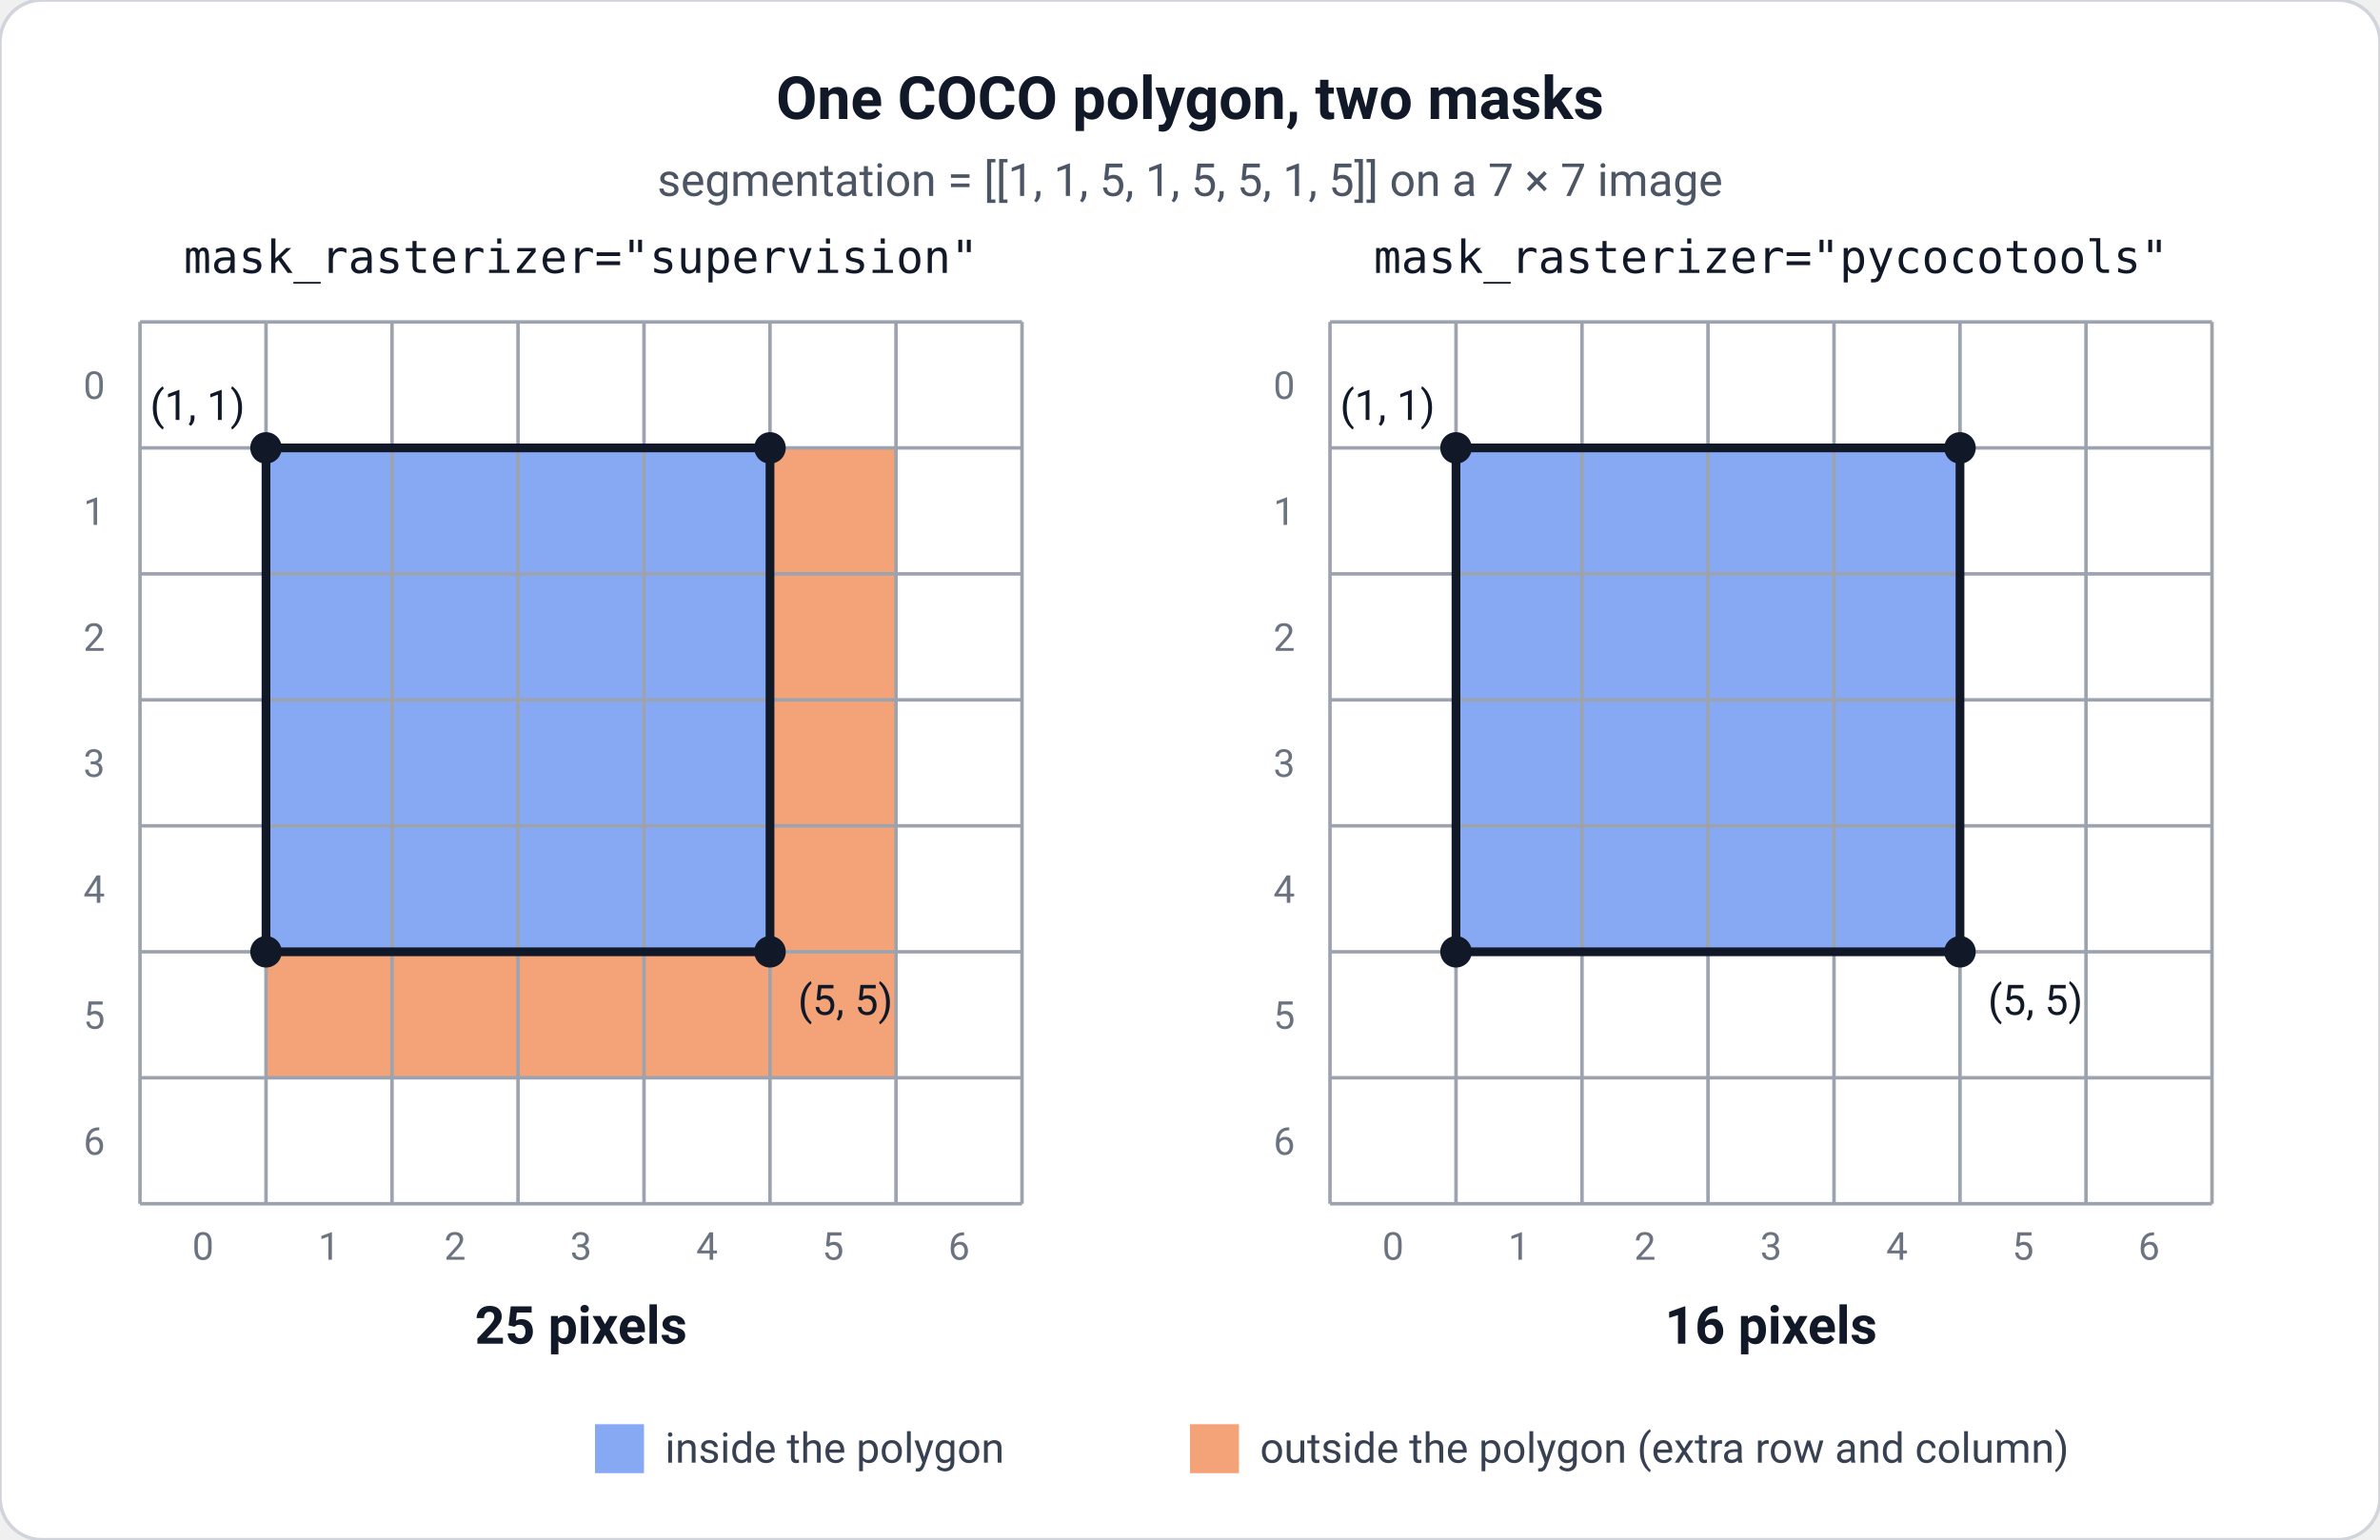
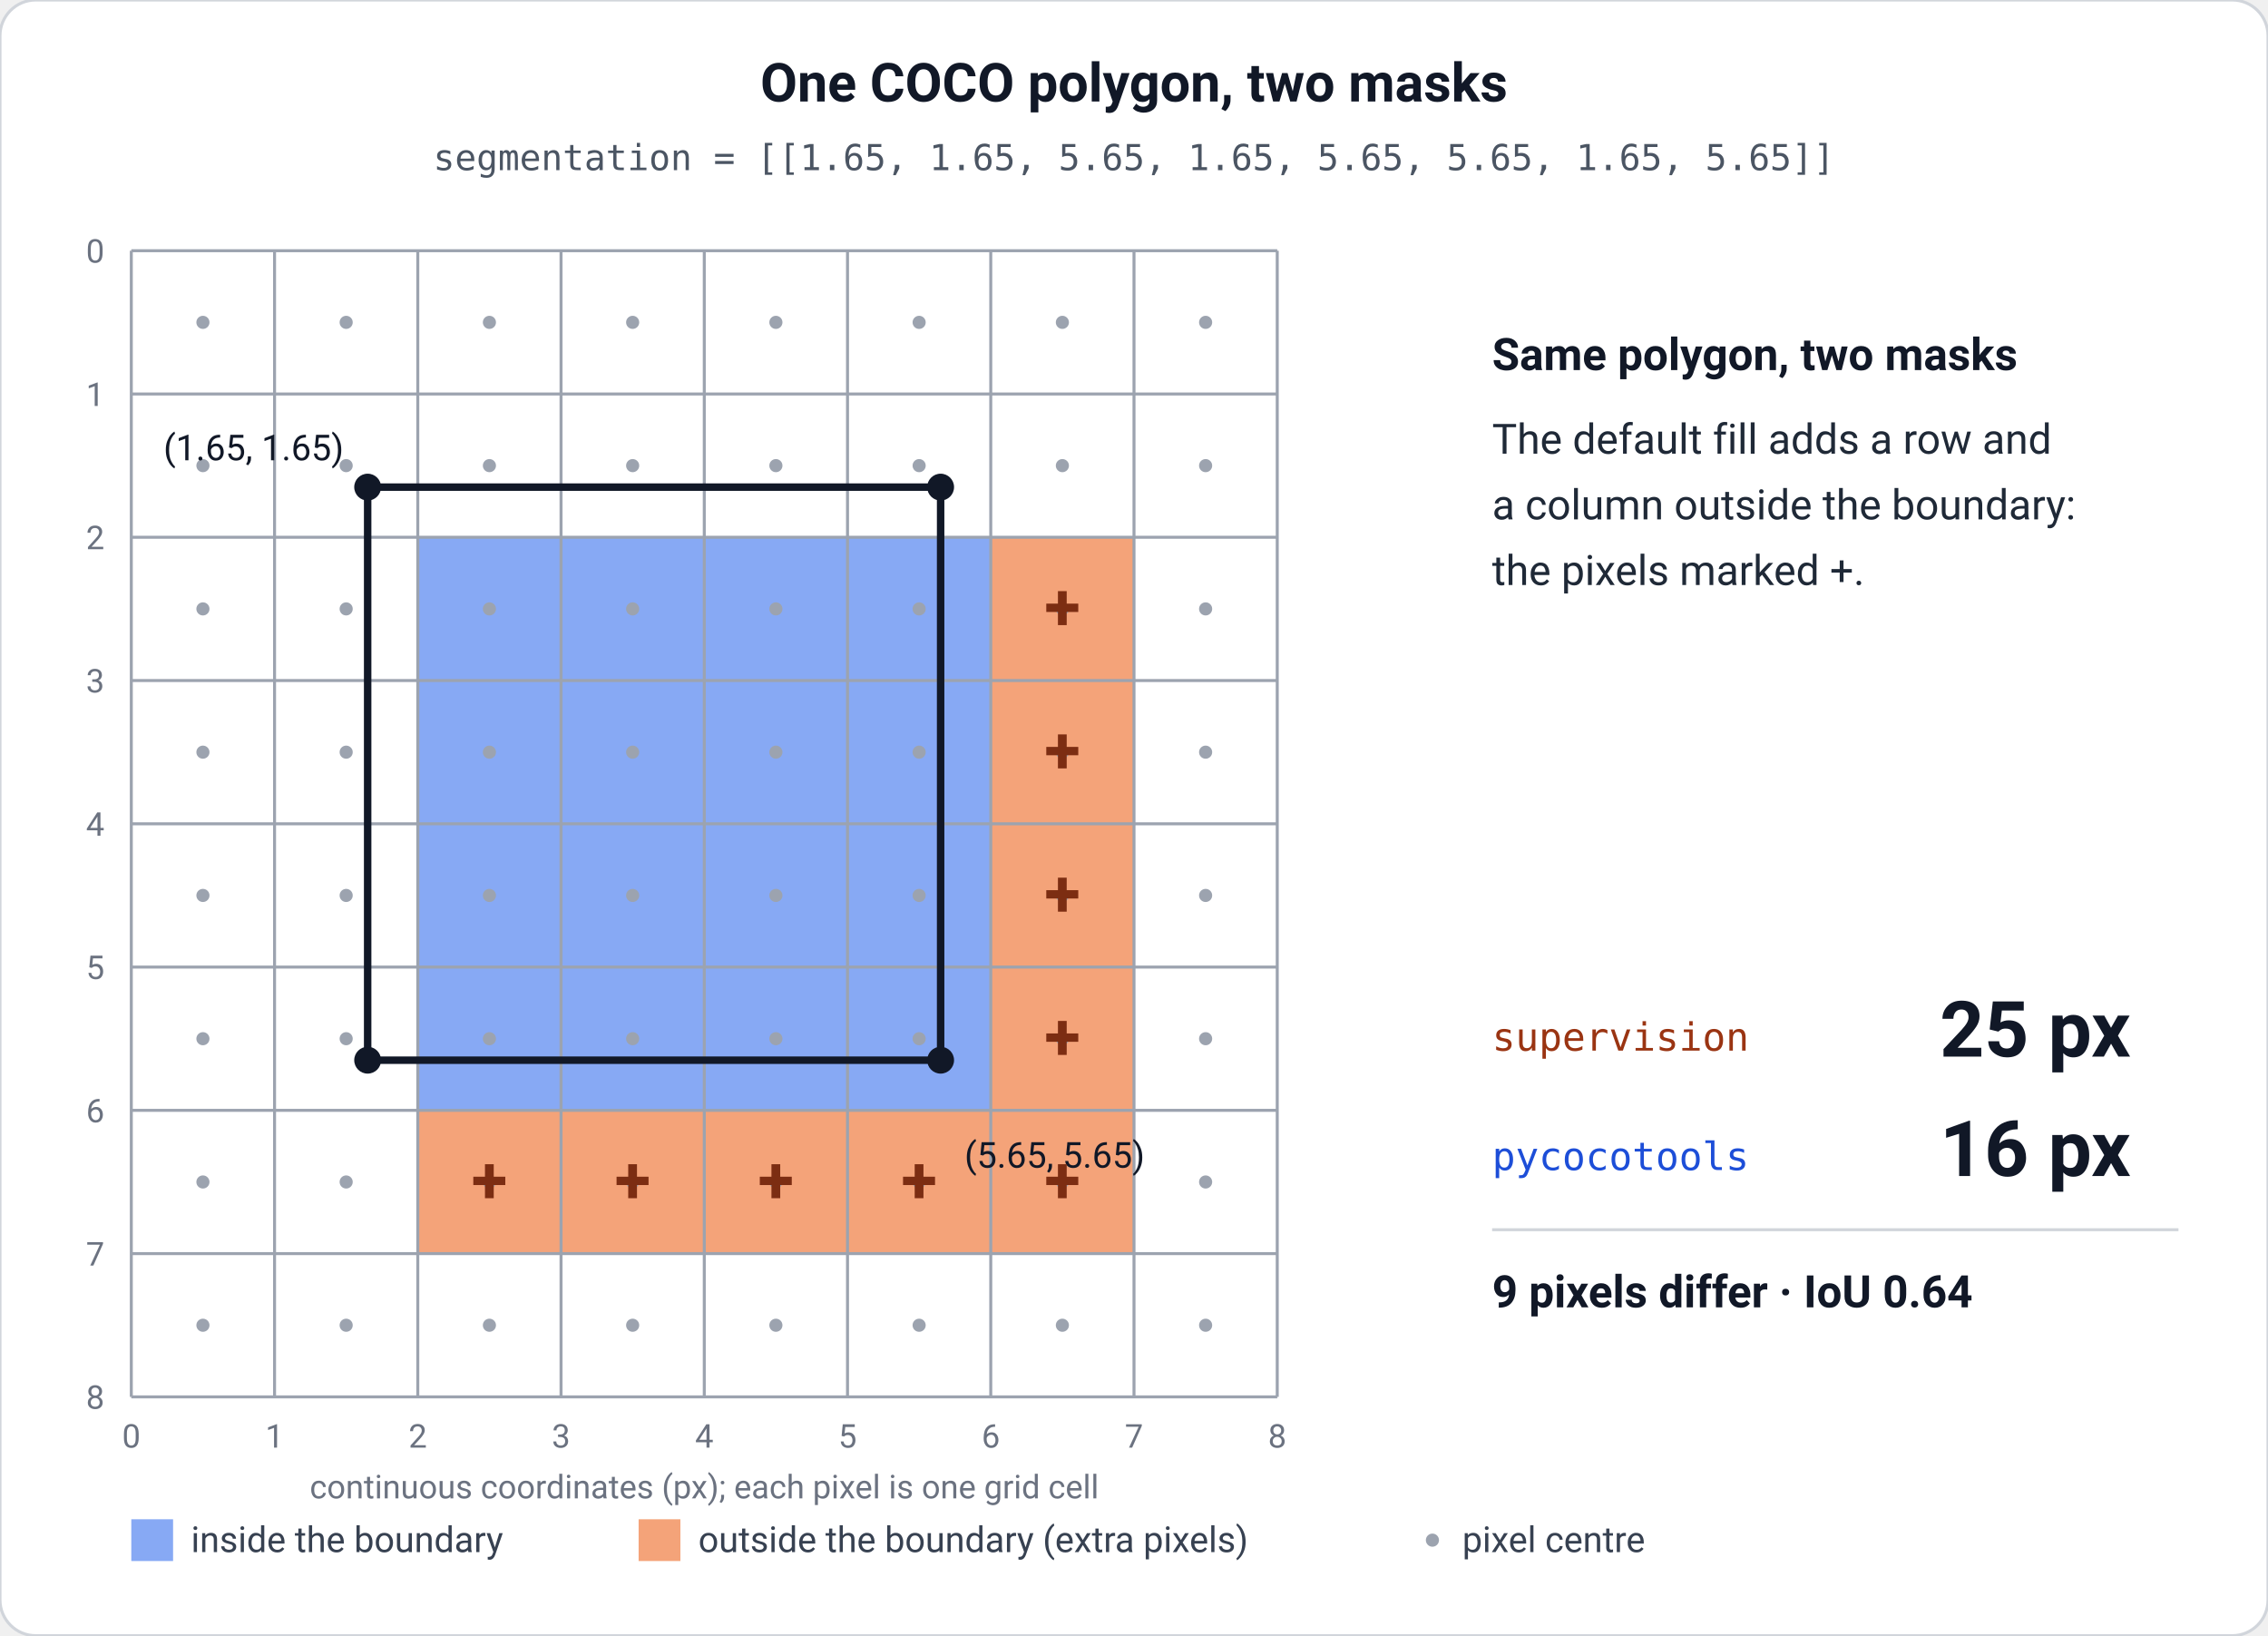
- <svg xmlns="http://www.w3.org/2000/svg" viewBox="0 0 680 440" width="680" height="440" role="img" aria-labelledby="t d" font-family="system-ui, -apple-system, Segoe UI, Roboto, sans-serif">
-   <rect width="680" height="440" rx="12" fill="#ffffff" stroke="#d1d5db" />
-   <text x="340" y="34" text-anchor="middle" font-size="17" font-weight="600" fill="#111827">One COCO polygon, two masks</text>
-   <text x="340" y="56" text-anchor="middle" font-size="13" fill="#4b5563">segmentation = [[1, 1, 5, 1, 5, 5, 1, 5]] on a 7 × 7 image</text>
-   <g transform="translate(40,92)">
-     <rect x="36" y="36" width="36" height="36" fill="#2563eb" fill-opacity="0.55" />
-     <rect x="72" y="36" width="36" height="36" fill="#2563eb" fill-opacity="0.55" />
-     <rect x="108" y="36" width="36" height="36" fill="#2563eb" fill-opacity="0.55" />
-     <rect x="144" y="36" width="36" height="36" fill="#2563eb" fill-opacity="0.55" />
-     <rect x="180" y="36" width="36" height="36" fill="#ea580c" fill-opacity="0.55" />
-     <rect x="36" y="72" width="36" height="36" fill="#2563eb" fill-opacity="0.55" />
-     <rect x="72" y="72" width="36" height="36" fill="#2563eb" fill-opacity="0.55" />
-     <rect x="108" y="72" width="36" height="36" fill="#2563eb" fill-opacity="0.55" />
-     <rect x="144" y="72" width="36" height="36" fill="#2563eb" fill-opacity="0.55" />
-     <rect x="180" y="72" width="36" height="36" fill="#ea580c" fill-opacity="0.55" />
-     <rect x="36" y="108" width="36" height="36" fill="#2563eb" fill-opacity="0.55" />
-     <rect x="72" y="108" width="36" height="36" fill="#2563eb" fill-opacity="0.55" />
-     <rect x="108" y="108" width="36" height="36" fill="#2563eb" fill-opacity="0.55" />
-     <rect x="144" y="108" width="36" height="36" fill="#2563eb" fill-opacity="0.55" />
-     <rect x="180" y="108" width="36" height="36" fill="#ea580c" fill-opacity="0.55" />
-     <rect x="36" y="144" width="36" height="36" fill="#2563eb" fill-opacity="0.55" />
-     <rect x="72" y="144" width="36" height="36" fill="#2563eb" fill-opacity="0.55" />
-     <rect x="108" y="144" width="36" height="36" fill="#2563eb" fill-opacity="0.55" />
-     <rect x="144" y="144" width="36" height="36" fill="#2563eb" fill-opacity="0.55" />
-     <rect x="180" y="144" width="36" height="36" fill="#ea580c" fill-opacity="0.55" />
-     <rect x="36" y="180" width="36" height="36" fill="#ea580c" fill-opacity="0.55" />
-     <rect x="72" y="180" width="36" height="36" fill="#ea580c" fill-opacity="0.55" />
-     <rect x="108" y="180" width="36" height="36" fill="#ea580c" fill-opacity="0.55" />
-     <rect x="144" y="180" width="36" height="36" fill="#ea580c" fill-opacity="0.55" />
-     <rect x="180" y="180" width="36" height="36" fill="#ea580c" fill-opacity="0.55" />
-     <line x1="0" y1="0" x2="0" y2="252" stroke="#9ca3af" stroke-width="1" />
-     <line x1="0" y1="0" x2="252" y2="0" stroke="#9ca3af" stroke-width="1" />
-     <line x1="36" y1="0" x2="36" y2="252" stroke="#9ca3af" stroke-width="1" />
-     <line x1="0" y1="36" x2="252" y2="36" stroke="#9ca3af" stroke-width="1" />
-     <line x1="72" y1="0" x2="72" y2="252" stroke="#9ca3af" stroke-width="1" />
-     <line x1="0" y1="72" x2="252" y2="72" stroke="#9ca3af" stroke-width="1" />
-     <line x1="108" y1="0" x2="108" y2="252" stroke="#9ca3af" stroke-width="1" />
-     <line x1="0" y1="108" x2="252" y2="108" stroke="#9ca3af" stroke-width="1" />
-     <line x1="144" y1="0" x2="144" y2="252" stroke="#9ca3af" stroke-width="1" />
-     <line x1="0" y1="144" x2="252" y2="144" stroke="#9ca3af" stroke-width="1" />
-     <line x1="180" y1="0" x2="180" y2="252" stroke="#9ca3af" stroke-width="1" />
-     <line x1="0" y1="180" x2="252" y2="180" stroke="#9ca3af" stroke-width="1" />
-     <line x1="216" y1="0" x2="216" y2="252" stroke="#9ca3af" stroke-width="1" />
-     <line x1="0" y1="216" x2="252" y2="216" stroke="#9ca3af" stroke-width="1" />
-     <line x1="252" y1="0" x2="252" y2="252" stroke="#9ca3af" stroke-width="1" />
-     <line x1="0" y1="252" x2="252" y2="252" stroke="#9ca3af" stroke-width="1" />
-     <rect x="36" y="36" width="144" height="144" fill="none" stroke="#111827" stroke-width="2.5" />
-     <circle cx="36" cy="36" r="4.5" fill="#111827" />
-     <circle cx="180" cy="36" r="4.5" fill="#111827" />
-     <circle cx="180" cy="180" r="4.5" fill="#111827" />
-     <circle cx="36" cy="180" r="4.5" fill="#111827" />
-     <text x="30" y="28" text-anchor="end" font-size="12" fill="#111827">(1, 1)</text>
-     <text x="188" y="198" font-size="12" fill="#111827">(5, 5)</text>
-     <text x="18.0" y="268" text-anchor="middle" font-size="11" fill="#6b7280">0</text>
-     <text x="-10" y="22.0" text-anchor="end" font-size="11" fill="#6b7280">0</text>
-     <text x="54.0" y="268" text-anchor="middle" font-size="11" fill="#6b7280">1</text>
-     <text x="-10" y="58.0" text-anchor="end" font-size="11" fill="#6b7280">1</text>
-     <text x="90.0" y="268" text-anchor="middle" font-size="11" fill="#6b7280">2</text>
-     <text x="-10" y="94.0" text-anchor="end" font-size="11" fill="#6b7280">2</text>
-     <text x="126.0" y="268" text-anchor="middle" font-size="11" fill="#6b7280">3</text>
-     <text x="-10" y="130.0" text-anchor="end" font-size="11" fill="#6b7280">3</text>
-     <text x="162.0" y="268" text-anchor="middle" font-size="11" fill="#6b7280">4</text>
-     <text x="-10" y="166.0" text-anchor="end" font-size="11" fill="#6b7280">4</text>
-     <text x="198.0" y="268" text-anchor="middle" font-size="11" fill="#6b7280">5</text>
-     <text x="-10" y="202.0" text-anchor="end" font-size="11" fill="#6b7280">5</text>
-     <text x="234.0" y="268" text-anchor="middle" font-size="11" fill="#6b7280">6</text>
-     <text x="-10" y="238.0" text-anchor="end" font-size="11" fill="#6b7280">6</text>
-     <text x="126.0" y="-14" text-anchor="middle" font-size="13" font-family="ui-monospace, SFMono-Regular, Menlo, monospace" fill="#111827">mask_rasterizer="supervision"</text>
-     <text x="126.0" y="292" text-anchor="middle" font-size="15" font-weight="600" fill="#111827">25 pixels</text>
-   </g>
-   <g transform="translate(380,92)">
-     <rect x="36" y="36" width="36" height="36" fill="#2563eb" fill-opacity="0.55" />
-     <rect x="72" y="36" width="36" height="36" fill="#2563eb" fill-opacity="0.55" />
-     <rect x="108" y="36" width="36" height="36" fill="#2563eb" fill-opacity="0.55" />
-     <rect x="144" y="36" width="36" height="36" fill="#2563eb" fill-opacity="0.55" />
-     <rect x="36" y="72" width="36" height="36" fill="#2563eb" fill-opacity="0.55" />
-     <rect x="72" y="72" width="36" height="36" fill="#2563eb" fill-opacity="0.55" />
-     <rect x="108" y="72" width="36" height="36" fill="#2563eb" fill-opacity="0.55" />
-     <rect x="144" y="72" width="36" height="36" fill="#2563eb" fill-opacity="0.55" />
-     <rect x="36" y="108" width="36" height="36" fill="#2563eb" fill-opacity="0.55" />
-     <rect x="72" y="108" width="36" height="36" fill="#2563eb" fill-opacity="0.55" />
-     <rect x="108" y="108" width="36" height="36" fill="#2563eb" fill-opacity="0.55" />
-     <rect x="144" y="108" width="36" height="36" fill="#2563eb" fill-opacity="0.55" />
-     <rect x="36" y="144" width="36" height="36" fill="#2563eb" fill-opacity="0.55" />
-     <rect x="72" y="144" width="36" height="36" fill="#2563eb" fill-opacity="0.55" />
-     <rect x="108" y="144" width="36" height="36" fill="#2563eb" fill-opacity="0.55" />
-     <rect x="144" y="144" width="36" height="36" fill="#2563eb" fill-opacity="0.55" />
-     <line x1="0" y1="0" x2="0" y2="252" stroke="#9ca3af" stroke-width="1" />
-     <line x1="0" y1="0" x2="252" y2="0" stroke="#9ca3af" stroke-width="1" />
-     <line x1="36" y1="0" x2="36" y2="252" stroke="#9ca3af" stroke-width="1" />
-     <line x1="0" y1="36" x2="252" y2="36" stroke="#9ca3af" stroke-width="1" />
-     <line x1="72" y1="0" x2="72" y2="252" stroke="#9ca3af" stroke-width="1" />
-     <line x1="0" y1="72" x2="252" y2="72" stroke="#9ca3af" stroke-width="1" />
-     <line x1="108" y1="0" x2="108" y2="252" stroke="#9ca3af" stroke-width="1" />
-     <line x1="0" y1="108" x2="252" y2="108" stroke="#9ca3af" stroke-width="1" />
-     <line x1="144" y1="0" x2="144" y2="252" stroke="#9ca3af" stroke-width="1" />
-     <line x1="0" y1="144" x2="252" y2="144" stroke="#9ca3af" stroke-width="1" />
-     <line x1="180" y1="0" x2="180" y2="252" stroke="#9ca3af" stroke-width="1" />
-     <line x1="0" y1="180" x2="252" y2="180" stroke="#9ca3af" stroke-width="1" />
-     <line x1="216" y1="0" x2="216" y2="252" stroke="#9ca3af" stroke-width="1" />
-     <line x1="0" y1="216" x2="252" y2="216" stroke="#9ca3af" stroke-width="1" />
-     <line x1="252" y1="0" x2="252" y2="252" stroke="#9ca3af" stroke-width="1" />
-     <line x1="0" y1="252" x2="252" y2="252" stroke="#9ca3af" stroke-width="1" />
-     <rect x="36" y="36" width="144" height="144" fill="none" stroke="#111827" stroke-width="2.5" />
-     <circle cx="36" cy="36" r="4.5" fill="#111827" />
-     <circle cx="180" cy="36" r="4.5" fill="#111827" />
-     <circle cx="180" cy="180" r="4.5" fill="#111827" />
-     <circle cx="36" cy="180" r="4.5" fill="#111827" />
-     <text x="30" y="28" text-anchor="end" font-size="12" fill="#111827">(1, 1)</text>
-     <text x="188" y="198" font-size="12" fill="#111827">(5, 5)</text>
-     <text x="18.0" y="268" text-anchor="middle" font-size="11" fill="#6b7280">0</text>
-     <text x="-10" y="22.0" text-anchor="end" font-size="11" fill="#6b7280">0</text>
-     <text x="54.0" y="268" text-anchor="middle" font-size="11" fill="#6b7280">1</text>
-     <text x="-10" y="58.0" text-anchor="end" font-size="11" fill="#6b7280">1</text>
-     <text x="90.0" y="268" text-anchor="middle" font-size="11" fill="#6b7280">2</text>
-     <text x="-10" y="94.0" text-anchor="end" font-size="11" fill="#6b7280">2</text>
-     <text x="126.0" y="268" text-anchor="middle" font-size="11" fill="#6b7280">3</text>
-     <text x="-10" y="130.0" text-anchor="end" font-size="11" fill="#6b7280">3</text>
-     <text x="162.0" y="268" text-anchor="middle" font-size="11" fill="#6b7280">4</text>
-     <text x="-10" y="166.0" text-anchor="end" font-size="11" fill="#6b7280">4</text>
-     <text x="198.0" y="268" text-anchor="middle" font-size="11" fill="#6b7280">5</text>
-     <text x="-10" y="202.0" text-anchor="end" font-size="11" fill="#6b7280">5</text>
-     <text x="234.0" y="268" text-anchor="middle" font-size="11" fill="#6b7280">6</text>
-     <text x="-10" y="238.0" text-anchor="end" font-size="11" fill="#6b7280">6</text>
-     <text x="126.0" y="-14" text-anchor="middle" font-size="13" font-family="ui-monospace, SFMono-Regular, Menlo, monospace" fill="#111827">mask_rasterizer="pycocotools"</text>
-     <text x="126.0" y="292" text-anchor="middle" font-size="15" font-weight="600" fill="#111827">16 pixels</text>
-   </g>
-   <rect x="170" y="407" width="14" height="14" fill="#2563eb" fill-opacity="0.55" />
-   <text x="190" y="418" font-size="12" fill="#374151">inside the polygon</text>
-   <rect x="340" y="407" width="14" height="14" fill="#ea580c" fill-opacity="0.55" />
-   <text x="360" y="418" font-size="12" fill="#374151">outside the polygon (extra row and column)</text>
+ <svg xmlns="http://www.w3.org/2000/svg" viewBox="0 0 760 548" width="760" height="548" role="img" aria-labelledby="t d" class="anim">
+   <style>text{font-family:system-ui,-apple-system,'Segoe UI',Roboto,sans-serif}
+ .mono{font-family:ui-monospace,SFMono-Regular,Menlo,monospace}
+ .cap-intro{opacity:0}
+ .cap-b1{opacity:0}
+ .cap-b2{opacity:0}
+ .cap-c1{opacity:0}
+ .cap-c2{opacity:0}
+ .cap-d{opacity:1}
+ .round{opacity:0}
+ .n-sup{opacity:1}
+ .n-ref{opacity:1}
+ .n-diff{opacity:1}
+ .ctr{opacity:0}
+ .plus{opacity:1}
+ .dcells{opacity:1}
+ .sr0{opacity:0}
+ .sr1{opacity:0}
+ .sr2{opacity:0}
+ .sr3{opacity:0}
+ .sr4{opacity:0}
+ .rr0{opacity:0}
+ .rr1{opacity:0}
+ .rr2{opacity:0}
+ .rr3{opacity:0}
+ @keyframes k-cap-intro{0.00%{opacity:0} 0.70%{opacity:1} 9.00%{opacity:1} 9.70%{opacity:0} 100.00%{opacity:0}}
+ @keyframes k-cap-b1{0.00%{opacity:0} 10.50%{opacity:0} 11.20%{opacity:1} 16.00%{opacity:1} 16.70%{opacity:0} 100.00%{opacity:0}}
+ @keyframes k-cap-b2{0.00%{opacity:0} 17.00%{opacity:0} 17.70%{opacity:1} 44.00%{opacity:1} 44.70%{opacity:0} 100.00%{opacity:0}}
+ @keyframes k-cap-c1{0.00%{opacity:0} 46.00%{opacity:0} 46.70%{opacity:1} 53.00%{opacity:1} 53.70%{opacity:0} 100.00%{opacity:0}}
+ @keyframes k-cap-c2{0.00%{opacity:0} 54.00%{opacity:0} 54.70%{opacity:1} 72.00%{opacity:1} 72.70%{opacity:0} 100.00%{opacity:0}}
+ @keyframes k-cap-d{0.00%{opacity:0} 74.00%{opacity:0} 74.70%{opacity:1} 97.00%{opacity:1} 97.70%{opacity:0} 100.00%{opacity:0}}
+ @keyframes k-round{0.00%{opacity:0} 11.00%{opacity:0} 11.70%{opacity:1} 44.00%{opacity:1} 44.70%{opacity:0} 100.00%{opacity:0}}
+ @keyframes k-n-sup{0.00%{opacity:0} 23.00%{opacity:0} 23.70%{opacity:1} 44.00%{opacity:1} 44.70%{opacity:0} 74.00%{opacity:0} 74.70%{opacity:1} 97.00%{opacity:1} 97.70%{opacity:0} 100.00%{opacity:0}}
+ @keyframes k-n-ref{0.00%{opacity:0} 59.00%{opacity:0} 59.70%{opacity:1} 72.00%{opacity:1} 72.70%{opacity:0} 74.00%{opacity:0} 74.70%{opacity:1} 97.00%{opacity:1} 97.70%{opacity:0} 100.00%{opacity:0}}
+ @keyframes k-n-diff{0.00%{opacity:0} 77.00%{opacity:0} 77.70%{opacity:1} 97.00%{opacity:1} 97.70%{opacity:0} 100.00%{opacity:0}}
+ @keyframes k-ctr{0.00%{opacity:0} 46.50%{opacity:0} 47.20%{opacity:1} 72.00%{opacity:1} 72.70%{opacity:0} 100.00%{opacity:0}}
+ @keyframes k-plus{0.00%{opacity:0} 77.00%{opacity:0} 77.70%{opacity:1} 97.00%{opacity:1} 97.70%{opacity:0} 100.00%{opacity:0}}
+ @keyframes k-dcells{0.00%{opacity:0} 74.00%{opacity:0} 74.70%{opacity:1} 97.00%{opacity:1} 97.70%{opacity:0} 100.00%{opacity:0}}
+ @keyframes k-sr0{0.00%{opacity:0} 17.00%{opacity:0} 17.70%{opacity:1} 44.00%{opacity:1} 44.70%{opacity:0} 100.00%{opacity:0}}
+ @keyframes k-sr1{0.00%{opacity:0} 18.10%{opacity:0} 18.80%{opacity:1} 44.00%{opacity:1} 44.70%{opacity:0} 100.00%{opacity:0}}
+ @keyframes k-sr2{0.00%{opacity:0} 19.20%{opacity:0} 19.90%{opacity:1} 44.00%{opacity:1} 44.70%{opacity:0} 100.00%{opacity:0}}
+ @keyframes k-sr3{0.00%{opacity:0} 20.30%{opacity:0} 21.00%{opacity:1} 44.00%{opacity:1} 44.70%{opacity:0} 100.00%{opacity:0}}
+ @keyframes k-sr4{0.00%{opacity:0} 21.40%{opacity:0} 22.10%{opacity:1} 44.00%{opacity:1} 44.70%{opacity:0} 100.00%{opacity:0}}
+ @keyframes k-rr0{0.00%{opacity:0} 55.00%{opacity:0} 55.70%{opacity:1} 72.00%{opacity:1} 72.70%{opacity:0} 100.00%{opacity:0}}
+ @keyframes k-rr1{0.00%{opacity:0} 56.10%{opacity:0} 56.80%{opacity:1} 72.00%{opacity:1} 72.70%{opacity:0} 100.00%{opacity:0}}
+ @keyframes k-rr2{0.00%{opacity:0} 57.20%{opacity:0} 57.90%{opacity:1} 72.00%{opacity:1} 72.70%{opacity:0} 100.00%{opacity:0}}
+ @keyframes k-rr3{0.00%{opacity:0} 58.30%{opacity:0} 59.00%{opacity:1} 72.00%{opacity:1} 72.70%{opacity:0} 100.00%{opacity:0}}
+ @media (prefers-reduced-motion:no-preference){.anim .cap-intro{animation:k-cap-intro 22s linear infinite}.anim .cap-b1{animation:k-cap-b1 22s linear infinite}.anim .cap-b2{animation:k-cap-b2 22s linear infinite}.anim .cap-c1{animation:k-cap-c1 22s linear infinite}.anim .cap-c2{animation:k-cap-c2 22s linear infinite}.anim .cap-d{animation:k-cap-d 22s linear infinite}.anim .round{animation:k-round 22s linear infinite}.anim .n-sup{animation:k-n-sup 22s linear infinite}.anim .n-ref{animation:k-n-ref 22s linear infinite}.anim .n-diff{animation:k-n-diff 22s linear infinite}.anim .ctr{animation:k-ctr 22s linear infinite}.anim .plus{animation:k-plus 22s linear infinite}.anim .dcells{animation:k-dcells 22s linear infinite}.anim .sr0{animation:k-sr0 22s linear infinite}.anim .sr1{animation:k-sr1 22s linear infinite}.anim .sr2{animation:k-sr2 22s linear infinite}.anim .sr3{animation:k-sr3 22s linear infinite}.anim .sr4{animation:k-sr4 22s linear infinite}.anim .rr0{animation:k-rr0 22s linear infinite}.anim .rr1{animation:k-rr1 22s linear infinite}.anim .rr2{animation:k-rr2 22s linear infinite}.anim .rr3{animation:k-rr3 22s linear infinite}}</style>
+   <rect width="760" height="548" rx="12" fill="#ffffff" stroke="#d1d5db" />
+   <text x="380.0" y="34" text-anchor="middle" font-size="18" font-weight="600" fill="#111827">One COCO polygon, two masks</text>
+   <text class="mono" x="380.0" y="57" text-anchor="middle" font-size="12" fill="#4b5563">segmentation = [[1.65, 1.65, 5.65, 1.65, 5.65, 5.65, 1.65, 5.65]]</text>
+   <g class="sr0">
+     <rect x="140" y="180" width="48" height="48" fill="#2563eb" fill-opacity="0.55" />
+     <rect x="188" y="180" width="48" height="48" fill="#2563eb" fill-opacity="0.55" />
+     <rect x="236" y="180" width="48" height="48" fill="#2563eb" fill-opacity="0.55" />
+     <rect x="284" y="180" width="48" height="48" fill="#2563eb" fill-opacity="0.55" />
+     <rect x="332" y="180" width="48" height="48" fill="#ea580c" fill-opacity="0.55" />
+   </g>
+   <g class="sr1">
+     <rect x="140" y="228" width="48" height="48" fill="#2563eb" fill-opacity="0.55" />
+     <rect x="188" y="228" width="48" height="48" fill="#2563eb" fill-opacity="0.55" />
+     <rect x="236" y="228" width="48" height="48" fill="#2563eb" fill-opacity="0.55" />
+     <rect x="284" y="228" width="48" height="48" fill="#2563eb" fill-opacity="0.55" />
+     <rect x="332" y="228" width="48" height="48" fill="#ea580c" fill-opacity="0.55" />
+   </g>
+   <g class="sr2">
+     <rect x="140" y="276" width="48" height="48" fill="#2563eb" fill-opacity="0.55" />
+     <rect x="188" y="276" width="48" height="48" fill="#2563eb" fill-opacity="0.55" />
+     <rect x="236" y="276" width="48" height="48" fill="#2563eb" fill-opacity="0.55" />
+     <rect x="284" y="276" width="48" height="48" fill="#2563eb" fill-opacity="0.55" />
+     <rect x="332" y="276" width="48" height="48" fill="#ea580c" fill-opacity="0.55" />
+   </g>
+   <g class="sr3">
+     <rect x="140" y="324" width="48" height="48" fill="#2563eb" fill-opacity="0.55" />
+     <rect x="188" y="324" width="48" height="48" fill="#2563eb" fill-opacity="0.55" />
+     <rect x="236" y="324" width="48" height="48" fill="#2563eb" fill-opacity="0.55" />
+     <rect x="284" y="324" width="48" height="48" fill="#2563eb" fill-opacity="0.55" />
+     <rect x="332" y="324" width="48" height="48" fill="#ea580c" fill-opacity="0.55" />
+   </g>
+   <g class="sr4">
+     <rect x="140" y="372" width="48" height="48" fill="#ea580c" fill-opacity="0.55" />
+     <rect x="188" y="372" width="48" height="48" fill="#ea580c" fill-opacity="0.55" />
+     <rect x="236" y="372" width="48" height="48" fill="#ea580c" fill-opacity="0.55" />
+     <rect x="284" y="372" width="48" height="48" fill="#ea580c" fill-opacity="0.55" />
+     <rect x="332" y="372" width="48" height="48" fill="#ea580c" fill-opacity="0.55" />
+   </g>
+   <g class="rr0">
+     <rect x="140" y="180" width="48" height="48" fill="#2563eb" fill-opacity="0.55" />
+     <rect x="188" y="180" width="48" height="48" fill="#2563eb" fill-opacity="0.55" />
+     <rect x="236" y="180" width="48" height="48" fill="#2563eb" fill-opacity="0.55" />
+     <rect x="284" y="180" width="48" height="48" fill="#2563eb" fill-opacity="0.55" />
+   </g>
+   <g class="rr1">
+     <rect x="140" y="228" width="48" height="48" fill="#2563eb" fill-opacity="0.55" />
+     <rect x="188" y="228" width="48" height="48" fill="#2563eb" fill-opacity="0.55" />
+     <rect x="236" y="228" width="48" height="48" fill="#2563eb" fill-opacity="0.55" />
+     <rect x="284" y="228" width="48" height="48" fill="#2563eb" fill-opacity="0.55" />
+   </g>
+   <g class="rr2">
+     <rect x="140" y="276" width="48" height="48" fill="#2563eb" fill-opacity="0.55" />
+     <rect x="188" y="276" width="48" height="48" fill="#2563eb" fill-opacity="0.55" />
+     <rect x="236" y="276" width="48" height="48" fill="#2563eb" fill-opacity="0.55" />
+     <rect x="284" y="276" width="48" height="48" fill="#2563eb" fill-opacity="0.55" />
+   </g>
+   <g class="rr3">
+     <rect x="140" y="324" width="48" height="48" fill="#2563eb" fill-opacity="0.55" />
+     <rect x="188" y="324" width="48" height="48" fill="#2563eb" fill-opacity="0.55" />
+     <rect x="236" y="324" width="48" height="48" fill="#2563eb" fill-opacity="0.55" />
+     <rect x="284" y="324" width="48" height="48" fill="#2563eb" fill-opacity="0.55" />
+   </g>
+   <g class="dcells">
+     <rect x="140" y="180" width="48" height="48" fill="#2563eb" fill-opacity="0.55" />
+     <rect x="188" y="180" width="48" height="48" fill="#2563eb" fill-opacity="0.55" />
+     <rect x="236" y="180" width="48" height="48" fill="#2563eb" fill-opacity="0.55" />
+     <rect x="284" y="180" width="48" height="48" fill="#2563eb" fill-opacity="0.55" />
+     <rect x="332" y="180" width="48" height="48" fill="#ea580c" fill-opacity="0.55" />
+     <rect x="140" y="228" width="48" height="48" fill="#2563eb" fill-opacity="0.55" />
+     <rect x="188" y="228" width="48" height="48" fill="#2563eb" fill-opacity="0.55" />
+     <rect x="236" y="228" width="48" height="48" fill="#2563eb" fill-opacity="0.55" />
+     <rect x="284" y="228" width="48" height="48" fill="#2563eb" fill-opacity="0.55" />
+     <rect x="332" y="228" width="48" height="48" fill="#ea580c" fill-opacity="0.55" />
+     <rect x="140" y="276" width="48" height="48" fill="#2563eb" fill-opacity="0.55" />
+     <rect x="188" y="276" width="48" height="48" fill="#2563eb" fill-opacity="0.55" />
+     <rect x="236" y="276" width="48" height="48" fill="#2563eb" fill-opacity="0.55" />
+     <rect x="284" y="276" width="48" height="48" fill="#2563eb" fill-opacity="0.55" />
+     <rect x="332" y="276" width="48" height="48" fill="#ea580c" fill-opacity="0.55" />
+     <rect x="140" y="324" width="48" height="48" fill="#2563eb" fill-opacity="0.55" />
+     <rect x="188" y="324" width="48" height="48" fill="#2563eb" fill-opacity="0.55" />
+     <rect x="236" y="324" width="48" height="48" fill="#2563eb" fill-opacity="0.55" />
+     <rect x="284" y="324" width="48" height="48" fill="#2563eb" fill-opacity="0.55" />
+     <rect x="332" y="324" width="48" height="48" fill="#ea580c" fill-opacity="0.55" />
+     <rect x="140" y="372" width="48" height="48" fill="#ea580c" fill-opacity="0.55" />
+     <rect x="188" y="372" width="48" height="48" fill="#ea580c" fill-opacity="0.55" />
+     <rect x="236" y="372" width="48" height="48" fill="#ea580c" fill-opacity="0.55" />
+     <rect x="284" y="372" width="48" height="48" fill="#ea580c" fill-opacity="0.55" />
+     <rect x="332" y="372" width="48" height="48" fill="#ea580c" fill-opacity="0.55" />
+   </g>
+   <line x1="44" y1="84" x2="44" y2="468" stroke="#9ca3af" stroke-width="1" />
+   <line x1="44" y1="84" x2="428" y2="84" stroke="#9ca3af" stroke-width="1" />
+   <text x="44" y="485" text-anchor="middle" font-size="11" fill="#6b7280">0</text>
+   <text x="35" y="88" text-anchor="end" font-size="11" fill="#6b7280">0</text>
+   <line x1="92" y1="84" x2="92" y2="468" stroke="#9ca3af" stroke-width="1" />
+   <line x1="44" y1="132" x2="428" y2="132" stroke="#9ca3af" stroke-width="1" />
+   <text x="92" y="485" text-anchor="middle" font-size="11" fill="#6b7280">1</text>
+   <text x="35" y="136" text-anchor="end" font-size="11" fill="#6b7280">1</text>
+   <line x1="140" y1="84" x2="140" y2="468" stroke="#9ca3af" stroke-width="1" />
+   <line x1="44" y1="180" x2="428" y2="180" stroke="#9ca3af" stroke-width="1" />
+   <text x="140" y="485" text-anchor="middle" font-size="11" fill="#6b7280">2</text>
+   <text x="35" y="184" text-anchor="end" font-size="11" fill="#6b7280">2</text>
+   <line x1="188" y1="84" x2="188" y2="468" stroke="#9ca3af" stroke-width="1" />
+   <line x1="44" y1="228" x2="428" y2="228" stroke="#9ca3af" stroke-width="1" />
+   <text x="188" y="485" text-anchor="middle" font-size="11" fill="#6b7280">3</text>
+   <text x="35" y="232" text-anchor="end" font-size="11" fill="#6b7280">3</text>
+   <line x1="236" y1="84" x2="236" y2="468" stroke="#9ca3af" stroke-width="1" />
+   <line x1="44" y1="276" x2="428" y2="276" stroke="#9ca3af" stroke-width="1" />
+   <text x="236" y="485" text-anchor="middle" font-size="11" fill="#6b7280">4</text>
+   <text x="35" y="280" text-anchor="end" font-size="11" fill="#6b7280">4</text>
+   <line x1="284" y1="84" x2="284" y2="468" stroke="#9ca3af" stroke-width="1" />
+   <line x1="44" y1="324" x2="428" y2="324" stroke="#9ca3af" stroke-width="1" />
+   <text x="284" y="485" text-anchor="middle" font-size="11" fill="#6b7280">5</text>
+   <text x="35" y="328" text-anchor="end" font-size="11" fill="#6b7280">5</text>
+   <line x1="332" y1="84" x2="332" y2="468" stroke="#9ca3af" stroke-width="1" />
+   <line x1="44" y1="372" x2="428" y2="372" stroke="#9ca3af" stroke-width="1" />
+   <text x="332" y="485" text-anchor="middle" font-size="11" fill="#6b7280">6</text>
+   <text x="35" y="376" text-anchor="end" font-size="11" fill="#6b7280">6</text>
+   <line x1="380" y1="84" x2="380" y2="468" stroke="#9ca3af" stroke-width="1" />
+   <line x1="44" y1="420" x2="428" y2="420" stroke="#9ca3af" stroke-width="1" />
+   <text x="380" y="485" text-anchor="middle" font-size="11" fill="#6b7280">7</text>
+   <text x="35" y="424" text-anchor="end" font-size="11" fill="#6b7280">7</text>
+   <line x1="428" y1="84" x2="428" y2="468" stroke="#9ca3af" stroke-width="1" />
+   <line x1="44" y1="468" x2="428" y2="468" stroke="#9ca3af" stroke-width="1" />
+   <text x="428" y="485" text-anchor="middle" font-size="11" fill="#6b7280">8</text>
+   <text x="35" y="472" text-anchor="end" font-size="11" fill="#6b7280">8</text>
+   <text x="236.0" y="502" text-anchor="middle" font-size="11" fill="#6b7280">continuous coordinates (px); each pixel is one grid cell</text>
+   <circle cx="68.0" cy="108.0" r="2.2" fill="#9ca3af" />
+   <circle cx="116.0" cy="108.0" r="2.2" fill="#9ca3af" />
+   <circle cx="164.0" cy="108.0" r="2.2" fill="#9ca3af" />
+   <circle cx="212.0" cy="108.0" r="2.2" fill="#9ca3af" />
+   <circle cx="260.0" cy="108.0" r="2.2" fill="#9ca3af" />
+   <circle cx="308.0" cy="108.0" r="2.2" fill="#9ca3af" />
+   <circle cx="356.0" cy="108.0" r="2.2" fill="#9ca3af" />
+   <circle cx="404.0" cy="108.0" r="2.2" fill="#9ca3af" />
+   <circle cx="68.0" cy="156.0" r="2.2" fill="#9ca3af" />
+   <circle cx="116.0" cy="156.0" r="2.2" fill="#9ca3af" />
+   <circle cx="164.0" cy="156.0" r="2.2" fill="#9ca3af" />
+   <circle cx="212.0" cy="156.0" r="2.2" fill="#9ca3af" />
+   <circle cx="260.0" cy="156.0" r="2.2" fill="#9ca3af" />
+   <circle cx="308.0" cy="156.0" r="2.2" fill="#9ca3af" />
+   <circle cx="356.0" cy="156.0" r="2.2" fill="#9ca3af" />
+   <circle cx="404.0" cy="156.0" r="2.2" fill="#9ca3af" />
+   <circle cx="68.0" cy="204.0" r="2.2" fill="#9ca3af" />
+   <circle cx="116.0" cy="204.0" r="2.2" fill="#9ca3af" />
+   <circle cx="164.0" cy="204.0" r="2.2" fill="#9ca3af" />
+   <circle cx="212.0" cy="204.0" r="2.2" fill="#9ca3af" />
+   <circle cx="260.0" cy="204.0" r="2.2" fill="#9ca3af" />
+   <circle cx="308.0" cy="204.0" r="2.2" fill="#9ca3af" />
+   <circle cx="356.0" cy="204.0" r="2.2" fill="#9ca3af" />
+   <circle cx="404.0" cy="204.0" r="2.2" fill="#9ca3af" />
+   <circle cx="68.0" cy="252.0" r="2.2" fill="#9ca3af" />
+   <circle cx="116.0" cy="252.0" r="2.2" fill="#9ca3af" />
+   <circle cx="164.0" cy="252.0" r="2.2" fill="#9ca3af" />
+   <circle cx="212.0" cy="252.0" r="2.2" fill="#9ca3af" />
+   <circle cx="260.0" cy="252.0" r="2.2" fill="#9ca3af" />
+   <circle cx="308.0" cy="252.0" r="2.2" fill="#9ca3af" />
+   <circle cx="356.0" cy="252.0" r="2.2" fill="#9ca3af" />
+   <circle cx="404.0" cy="252.0" r="2.2" fill="#9ca3af" />
+   <circle cx="68.0" cy="300.0" r="2.2" fill="#9ca3af" />
+   <circle cx="116.0" cy="300.0" r="2.2" fill="#9ca3af" />
+   <circle cx="164.0" cy="300.0" r="2.2" fill="#9ca3af" />
+   <circle cx="212.0" cy="300.0" r="2.2" fill="#9ca3af" />
+   <circle cx="260.0" cy="300.0" r="2.2" fill="#9ca3af" />
+   <circle cx="308.0" cy="300.0" r="2.2" fill="#9ca3af" />
+   <circle cx="356.0" cy="300.0" r="2.2" fill="#9ca3af" />
+   <circle cx="404.0" cy="300.0" r="2.2" fill="#9ca3af" />
+   <circle cx="68.0" cy="348.0" r="2.2" fill="#9ca3af" />
+   <circle cx="116.0" cy="348.0" r="2.2" fill="#9ca3af" />
+   <circle cx="164.0" cy="348.0" r="2.2" fill="#9ca3af" />
+   <circle cx="212.0" cy="348.0" r="2.2" fill="#9ca3af" />
+   <circle cx="260.0" cy="348.0" r="2.2" fill="#9ca3af" />
+   <circle cx="308.0" cy="348.0" r="2.2" fill="#9ca3af" />
+   <circle cx="356.0" cy="348.0" r="2.2" fill="#9ca3af" />
+   <circle cx="404.0" cy="348.0" r="2.2" fill="#9ca3af" />
+   <circle cx="68.0" cy="396.0" r="2.2" fill="#9ca3af" />
+   <circle cx="116.0" cy="396.0" r="2.2" fill="#9ca3af" />
+   <circle cx="164.0" cy="396.0" r="2.2" fill="#9ca3af" />
+   <circle cx="212.0" cy="396.0" r="2.2" fill="#9ca3af" />
+   <circle cx="260.0" cy="396.0" r="2.2" fill="#9ca3af" />
+   <circle cx="308.0" cy="396.0" r="2.2" fill="#9ca3af" />
+   <circle cx="356.0" cy="396.0" r="2.2" fill="#9ca3af" />
+   <circle cx="404.0" cy="396.0" r="2.2" fill="#9ca3af" />
+   <circle cx="68.0" cy="444.0" r="2.2" fill="#9ca3af" />
+   <circle cx="116.0" cy="444.0" r="2.2" fill="#9ca3af" />
+   <circle cx="164.0" cy="444.0" r="2.2" fill="#9ca3af" />
+   <circle cx="212.0" cy="444.0" r="2.2" fill="#9ca3af" />
+   <circle cx="260.0" cy="444.0" r="2.2" fill="#9ca3af" />
+   <circle cx="308.0" cy="444.0" r="2.2" fill="#9ca3af" />
+   <circle cx="356.0" cy="444.0" r="2.2" fill="#9ca3af" />
+   <circle cx="404.0" cy="444.0" r="2.2" fill="#9ca3af" />
+   <g class="ctr">
+     <circle cx="164.0" cy="204.0" r="5" fill="#2563eb" />
+     <circle cx="212.0" cy="204.0" r="5" fill="#2563eb" />
+     <circle cx="260.0" cy="204.0" r="5" fill="#2563eb" />
+     <circle cx="308.0" cy="204.0" r="5" fill="#2563eb" />
+     <circle cx="164.0" cy="252.0" r="5" fill="#2563eb" />
+     <circle cx="212.0" cy="252.0" r="5" fill="#2563eb" />
+     <circle cx="260.0" cy="252.0" r="5" fill="#2563eb" />
+     <circle cx="308.0" cy="252.0" r="5" fill="#2563eb" />
+     <circle cx="164.0" cy="300.0" r="5" fill="#2563eb" />
+     <circle cx="212.0" cy="300.0" r="5" fill="#2563eb" />
+     <circle cx="260.0" cy="300.0" r="5" fill="#2563eb" />
+     <circle cx="308.0" cy="300.0" r="5" fill="#2563eb" />
+     <circle cx="164.0" cy="348.0" r="5" fill="#2563eb" />
+     <circle cx="212.0" cy="348.0" r="5" fill="#2563eb" />
+     <circle cx="260.0" cy="348.0" r="5" fill="#2563eb" />
+     <circle cx="308.0" cy="348.0" r="5" fill="#2563eb" />
+   </g>
+   <g class="round">
+     <line x1="123.2" y1="163.2" x2="140" y2="180" stroke="#ea580c" stroke-width="2" stroke-dasharray="3 3" />
+     <circle cx="140" cy="180" r="6" fill="#ffffff" stroke="#ea580c" stroke-width="2.5" />
+     <line x1="315.2" y1="163.2" x2="332" y2="180" stroke="#ea580c" stroke-width="2" stroke-dasharray="3 3" />
+     <circle cx="332" cy="180" r="6" fill="#ffffff" stroke="#ea580c" stroke-width="2.5" />
+     <line x1="315.2" y1="355.2" x2="332" y2="372" stroke="#ea580c" stroke-width="2" stroke-dasharray="3 3" />
+     <circle cx="332" cy="372" r="6" fill="#ffffff" stroke="#ea580c" stroke-width="2.5" />
+     <line x1="123.2" y1="355.2" x2="140" y2="372" stroke="#ea580c" stroke-width="2" stroke-dasharray="3 3" />
+     <circle cx="140" cy="372" r="6" fill="#ffffff" stroke="#ea580c" stroke-width="2.5" />
+     <text x="150" y="201" font-size="12" font-weight="600" fill="#7c2d12">(2, 2)</text>
+     <text x="342" y="376" font-size="12" font-weight="600" fill="#7c2d12">(6, 6)</text>
+   </g>
+   <rect x="123.2" y="163.2" width="192" height="192" fill="none" stroke="#111827" stroke-width="2.5" />
+   <circle cx="123.2" cy="163.2" r="4.5" fill="#111827" />
+   <circle cx="123.2" cy="355.2" r="4.5" fill="#111827" />
+   <circle cx="315.2" cy="163.2" r="4.5" fill="#111827" />
+   <circle cx="315.2" cy="355.2" r="4.5" fill="#111827" />
+   <text x="115.2" y="154.2" text-anchor="end" font-size="12" fill="#111827">(1.65, 1.65)</text>
+   <text x="323.2" y="391.2" font-size="12" fill="#111827">(5.65, 5.65)</text>
+   <g class="plus">
+     <text x="356.0" y="211.0" text-anchor="middle" font-size="22" font-weight="700" fill="#7c2d12">+</text>
+     <text x="356.0" y="259.0" text-anchor="middle" font-size="22" font-weight="700" fill="#7c2d12">+</text>
+     <text x="356.0" y="307.0" text-anchor="middle" font-size="22" font-weight="700" fill="#7c2d12">+</text>
+     <text x="356.0" y="355.0" text-anchor="middle" font-size="22" font-weight="700" fill="#7c2d12">+</text>
+     <text x="164.0" y="403.0" text-anchor="middle" font-size="22" font-weight="700" fill="#7c2d12">+</text>
+     <text x="212.0" y="403.0" text-anchor="middle" font-size="22" font-weight="700" fill="#7c2d12">+</text>
+     <text x="260.0" y="403.0" text-anchor="middle" font-size="22" font-weight="700" fill="#7c2d12">+</text>
+     <text x="308.0" y="403.0" text-anchor="middle" font-size="22" font-weight="700" fill="#7c2d12">+</text>
+     <text x="356.0" y="403.0" text-anchor="middle" font-size="22" font-weight="700" fill="#7c2d12">+</text>
+   </g>
+   <g class="cap-intro">
+     <text x="500" y="124" font-size="15" font-weight="700" fill="#111827">The polygon</text>
+     <text x="500" y="152" font-size="14" fill="#1f2937">COCO vertices are points on a</text>
+     <text x="500" y="174" font-size="14" fill="#1f2937">continuous boundary.</text>
+     <text x="500" y="196" font-size="14" fill="#1f2937">This square spans 4 × 4 px.</text>
+   </g>
+   <g class="cap-b1">
+     <text x="500" y="124" font-size="15" font-weight="700" fill="#9a3412">supervision (default)</text>
+     <text x="500" y="152" font-size="14" fill="#1f2937">1 · Round every vertex:</text>
+     <text x="500" y="174" font-size="14" fill="#1f2937">1.65 → 2 and 5.65 → 6.</text>
+   </g>
+   <g class="cap-b2">
+     <text x="500" y="124" font-size="15" font-weight="700" fill="#9a3412">supervision (default)</text>
+     <text x="500" y="152" font-size="14" fill="#1f2937">2 · Fill inclusively: the rounded</text>
+     <text x="500" y="174" font-size="14" fill="#1f2937">vertices act as pixel indices,</text>
+     <text x="500" y="196" font-size="14" fill="#1f2937">so 2 … 6 covers 5 × 5 pixels.</text>
+   </g>
+   <g class="cap-c1">
+     <text x="500" y="124" font-size="15" font-weight="700" fill="#1d4ed8">pycocotools (COCO reference)</text>
+     <text x="500" y="152" font-size="14" fill="#1f2937">1 · Keep vertices continuous.</text>
+     <text x="500" y="174" font-size="14" fill="#1f2937">Test each pixel centre (dot).</text>
+   </g>
+   <g class="cap-c2">
+     <text x="500" y="124" font-size="15" font-weight="700" fill="#1d4ed8">pycocotools (COCO reference)</text>
+     <text x="500" y="152" font-size="14" fill="#1f2937">2 · A pixel is on when its centre</text>
+     <text x="500" y="174" font-size="14" fill="#1f2937">lies inside the boundary:</text>
+     <text x="500" y="196" font-size="14" fill="#1f2937">4 × 4 = 16 pixels.</text>
+   </g>
+   <g class="cap-d">
+     <text x="500" y="124" font-size="15" font-weight="700" fill="#111827">Same polygon, two masks</text>
+     <text x="500" y="152" font-size="14" fill="#1f2937">The default fill adds a row and</text>
+     <text x="500" y="174" font-size="14" fill="#1f2937">a column outside the boundary:</text>
+     <text x="500" y="196" font-size="14" fill="#1f2937">the pixels marked +.</text>
+   </g>
+   <g class="n-sup">
+     <text class="mono" x="500" y="352" font-size="13" fill="#9a3412">supervision</text>
+     <text x="650" y="354" font-size="26" font-weight="700" fill="#111827">25 px</text>
+   </g>
+   <g class="n-ref">
+     <text class="mono" x="500" y="392" font-size="13" fill="#1d4ed8">pycocotools</text>
+     <text x="650" y="394" font-size="26" font-weight="700" fill="#111827">16 px</text>
+   </g>
+   <g class="n-diff">
+     <line x1="500" y1="412" x2="730" y2="412" stroke="#d1d5db" />
+     <text x="500" y="438" font-size="15" font-weight="600" fill="#111827">9 pixels differ · IoU 0.64</text>
+   </g>
+   <rect x="44" y="509" width="14" height="14" fill="#2563eb" fill-opacity="0.55" />
+   <text x="64" y="520" font-size="12" fill="#374151">inside the boundary</text>
+   <rect x="214" y="509" width="14" height="14" fill="#ea580c" fill-opacity="0.55" />
+   <text x="234" y="520" font-size="12" fill="#374151">outside the boundary (extra pixels)</text>
+   <circle cx="480" cy="516" r="2.2" fill="#9ca3af" />
+   <text x="490" y="520" font-size="12" fill="#374151">pixel centre</text>
</svg>
